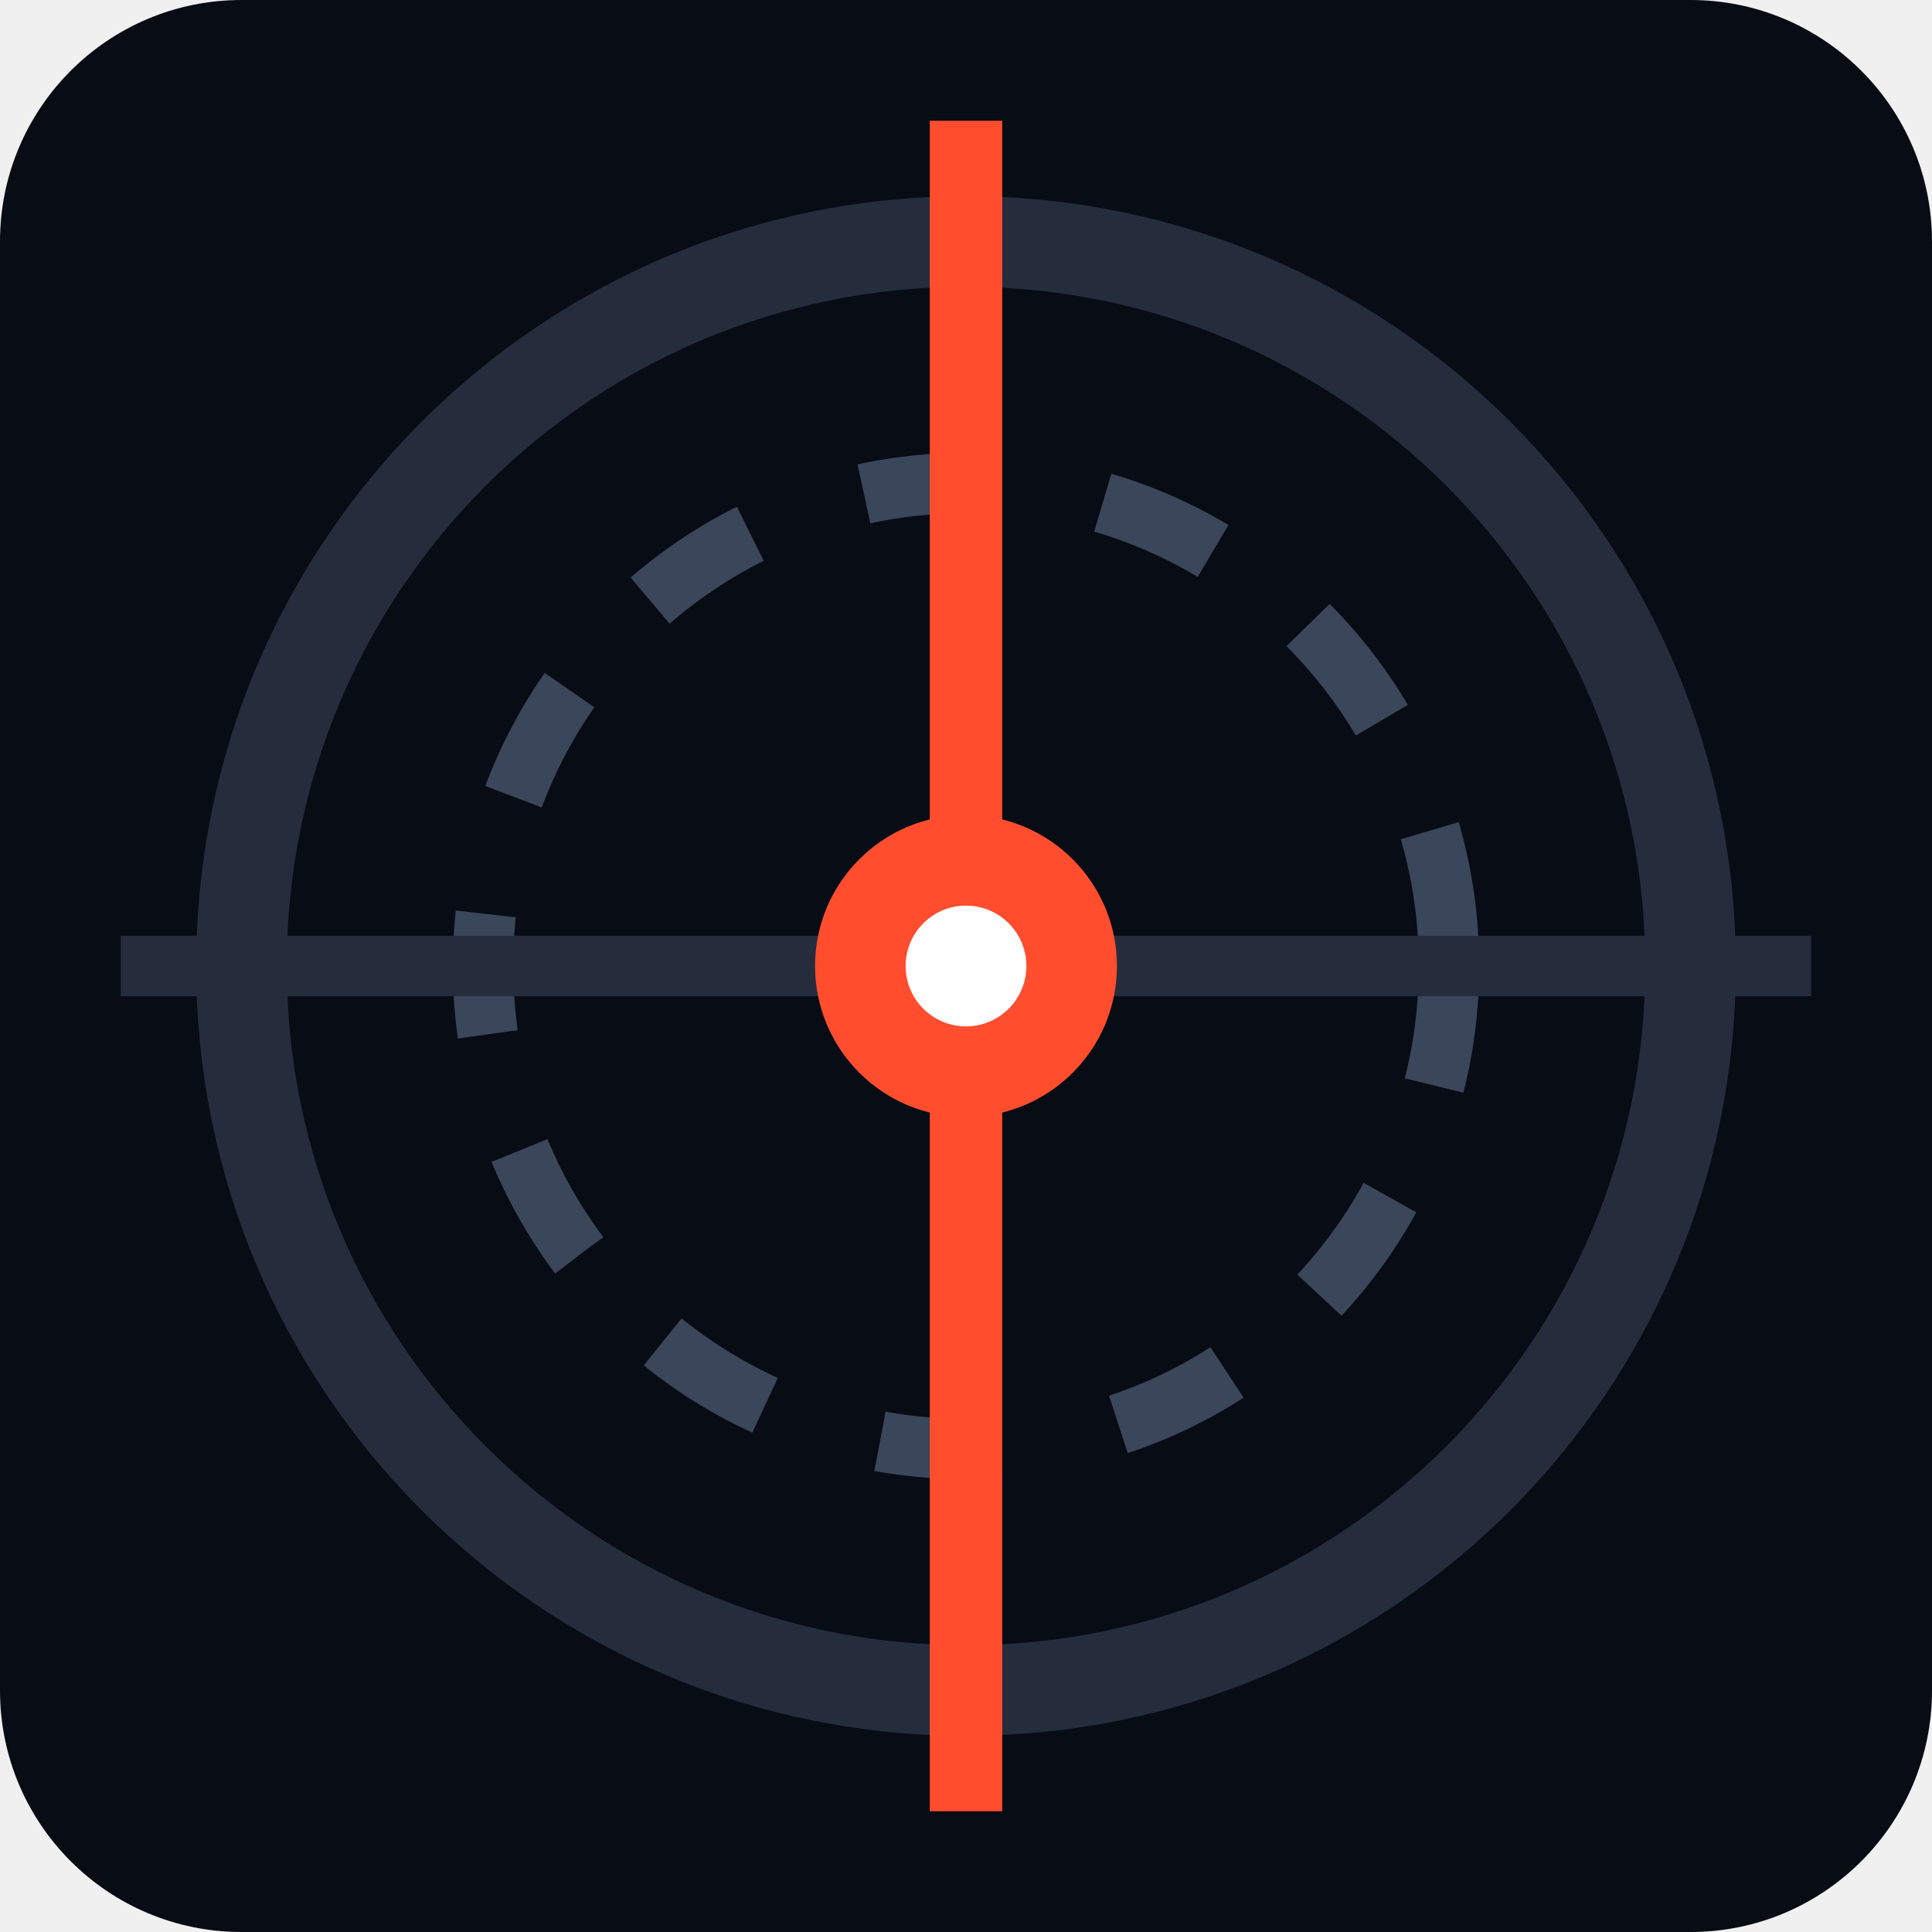
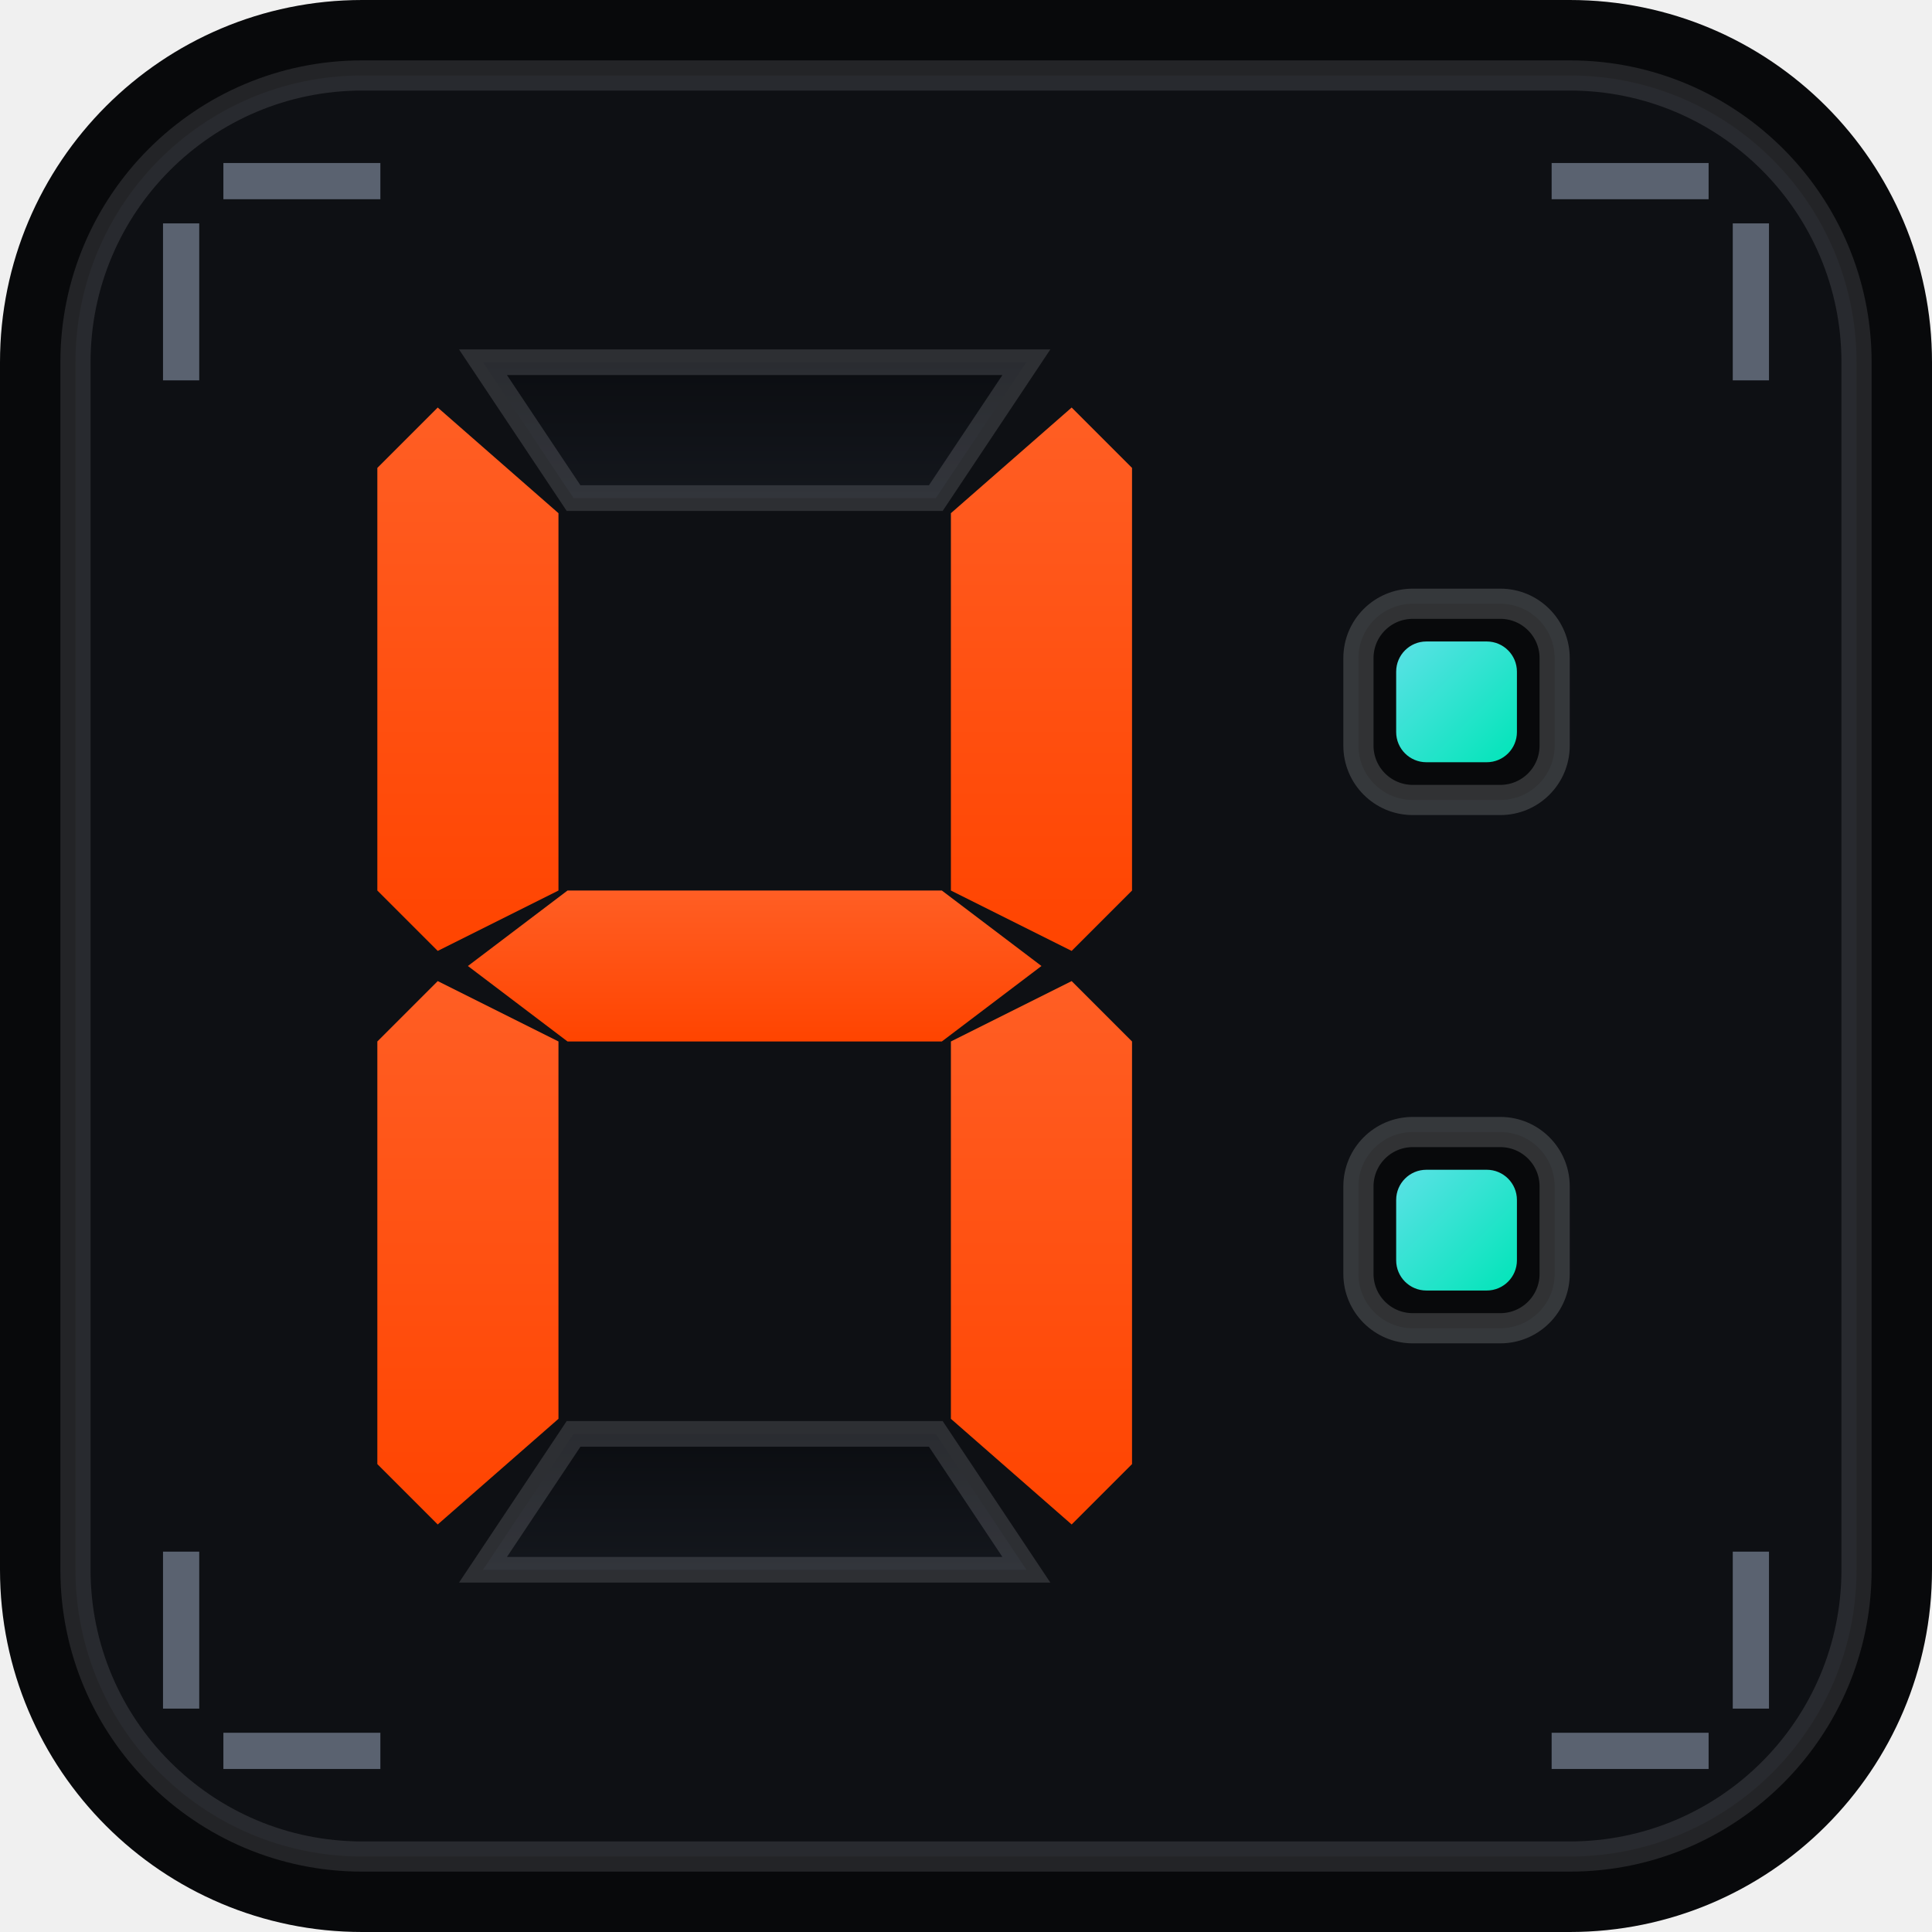
- <svg xmlns="http://www.w3.org/2000/svg" viewBox="0 0 32 32" fill="none">
-   <rect width="32" height="32" rx="4" fill="#080C14" />
-   <circle cx="16" cy="16" r="12" stroke="#252D3D" stroke-width="1.5" />
-   <circle cx="16" cy="16" r="8" stroke="#3A4659" stroke-width="1" stroke-dasharray="2 2" />
-   <line x1="16" y1="2" x2="16" y2="30" stroke="#FF4D2E" stroke-width="1.2" />
-   <line x1="2" y1="16" x2="30" y2="16" stroke="#252D3D" stroke-width="1" />
-   <circle cx="16" cy="16" r="2.5" fill="#FF4D2E" />
-   <circle cx="16" cy="16" r="1" fill="#FFFFFF" />
+ <svg xmlns="http://www.w3.org/2000/svg" viewBox="0 0 64 64" width="100%" height="100%" fill="none">
+   <defs>
+     <linearGradient id="calibre-vermilion" x1="0" y1="0" x2="0" y2="1">
+       <stop offset="0%" stop-color="#FF5E24" />
+       <stop offset="100%" stop-color="#FF4400" />
+     </linearGradient>
+     <linearGradient id="calibre-luminova" x1="0" y1="0" x2="1" y2="1">
+       <stop offset="0%" stop-color="#5CE1E6" />
+       <stop offset="100%" stop-color="#00E5B8" />
+     </linearGradient>
+     <linearGradient id="unlit-well" x1="0" y1="0" x2="0" y2="1">
+       <stop offset="0%" stop-color="#0B0D11" />
+       <stop offset="100%" stop-color="#14171D" />
+     </linearGradient>
+   </defs>
+   <rect width="64" height="64" rx="12" fill="#08090B" />
+   <rect x="2.5" y="2.5" width="59" height="59" rx="9.5" fill="#0E1014" stroke="#EDEFF2" stroke-opacity="0.12" stroke-width="1" />
+   <path d="M 8 6 H 12 M 6 8 V 12 M 56 6 H 52 M 58 8 V 12 M 8 58 H 12 M 6 56 V 52 M 56 58 H 52 M 58 56 V 52" stroke="#5A6270" stroke-width="1.2" stroke-linecap="square" />
+   <g transform="translate(10, 10)">
+     <polygon points="6,2 24,2 21,6.5 9,6.5" fill="url(#unlit-well)" stroke="#EDEFF2" stroke-opacity="0.14" stroke-width="0.85" />
+     <polygon points="9,37.5 21,37.5 24,42 6,42" fill="url(#unlit-well)" stroke="#EDEFF2" stroke-opacity="0.14" stroke-width="0.85" />
+     <polygon points="4.5,3.5 8.5,7 8.5,19.5 4.5,21.5 2.5,19.5 2.5,5.5" fill="url(#calibre-vermilion)" />
+     <polygon points="4.5,22.5 8.5,24.5 8.5,37 4.5,40.5 2.5,38.5 2.5,24.5" fill="url(#calibre-vermilion)" />
+     <polygon points="25.5,3.5 27.5,5.5 27.5,19.5 25.5,21.5 21.5,19.5 21.5,7" fill="url(#calibre-vermilion)" />
+     <polygon points="25.5,22.5 27.5,24.5 27.5,38.5 25.5,40.5 21.5,37 21.5,24.5" fill="url(#calibre-vermilion)" />
+     <polygon points="5.5,22 8.8,19.5 21.2,19.5 24.5,22 21.2,24.5 8.8,24.5" fill="url(#calibre-vermilion)" />
+   </g>
+   <g transform="translate(45, 10)">
+     <rect x="0" y="10" width="6.5" height="6.5" rx="1.8" fill="#08090B" stroke="#EDEFF2" stroke-opacity="0.18" stroke-width="1" />
+     <rect x="1.25" y="11.25" width="4" height="4" rx="1" fill="url(#calibre-luminova)" />
+     <rect x="0" y="27.5" width="6.5" height="6.5" rx="1.8" fill="#08090B" stroke="#EDEFF2" stroke-opacity="0.18" stroke-width="1" />
+     <rect x="1.25" y="28.75" width="4" height="4" rx="1" fill="url(#calibre-luminova)" />
+   </g>
</svg>
